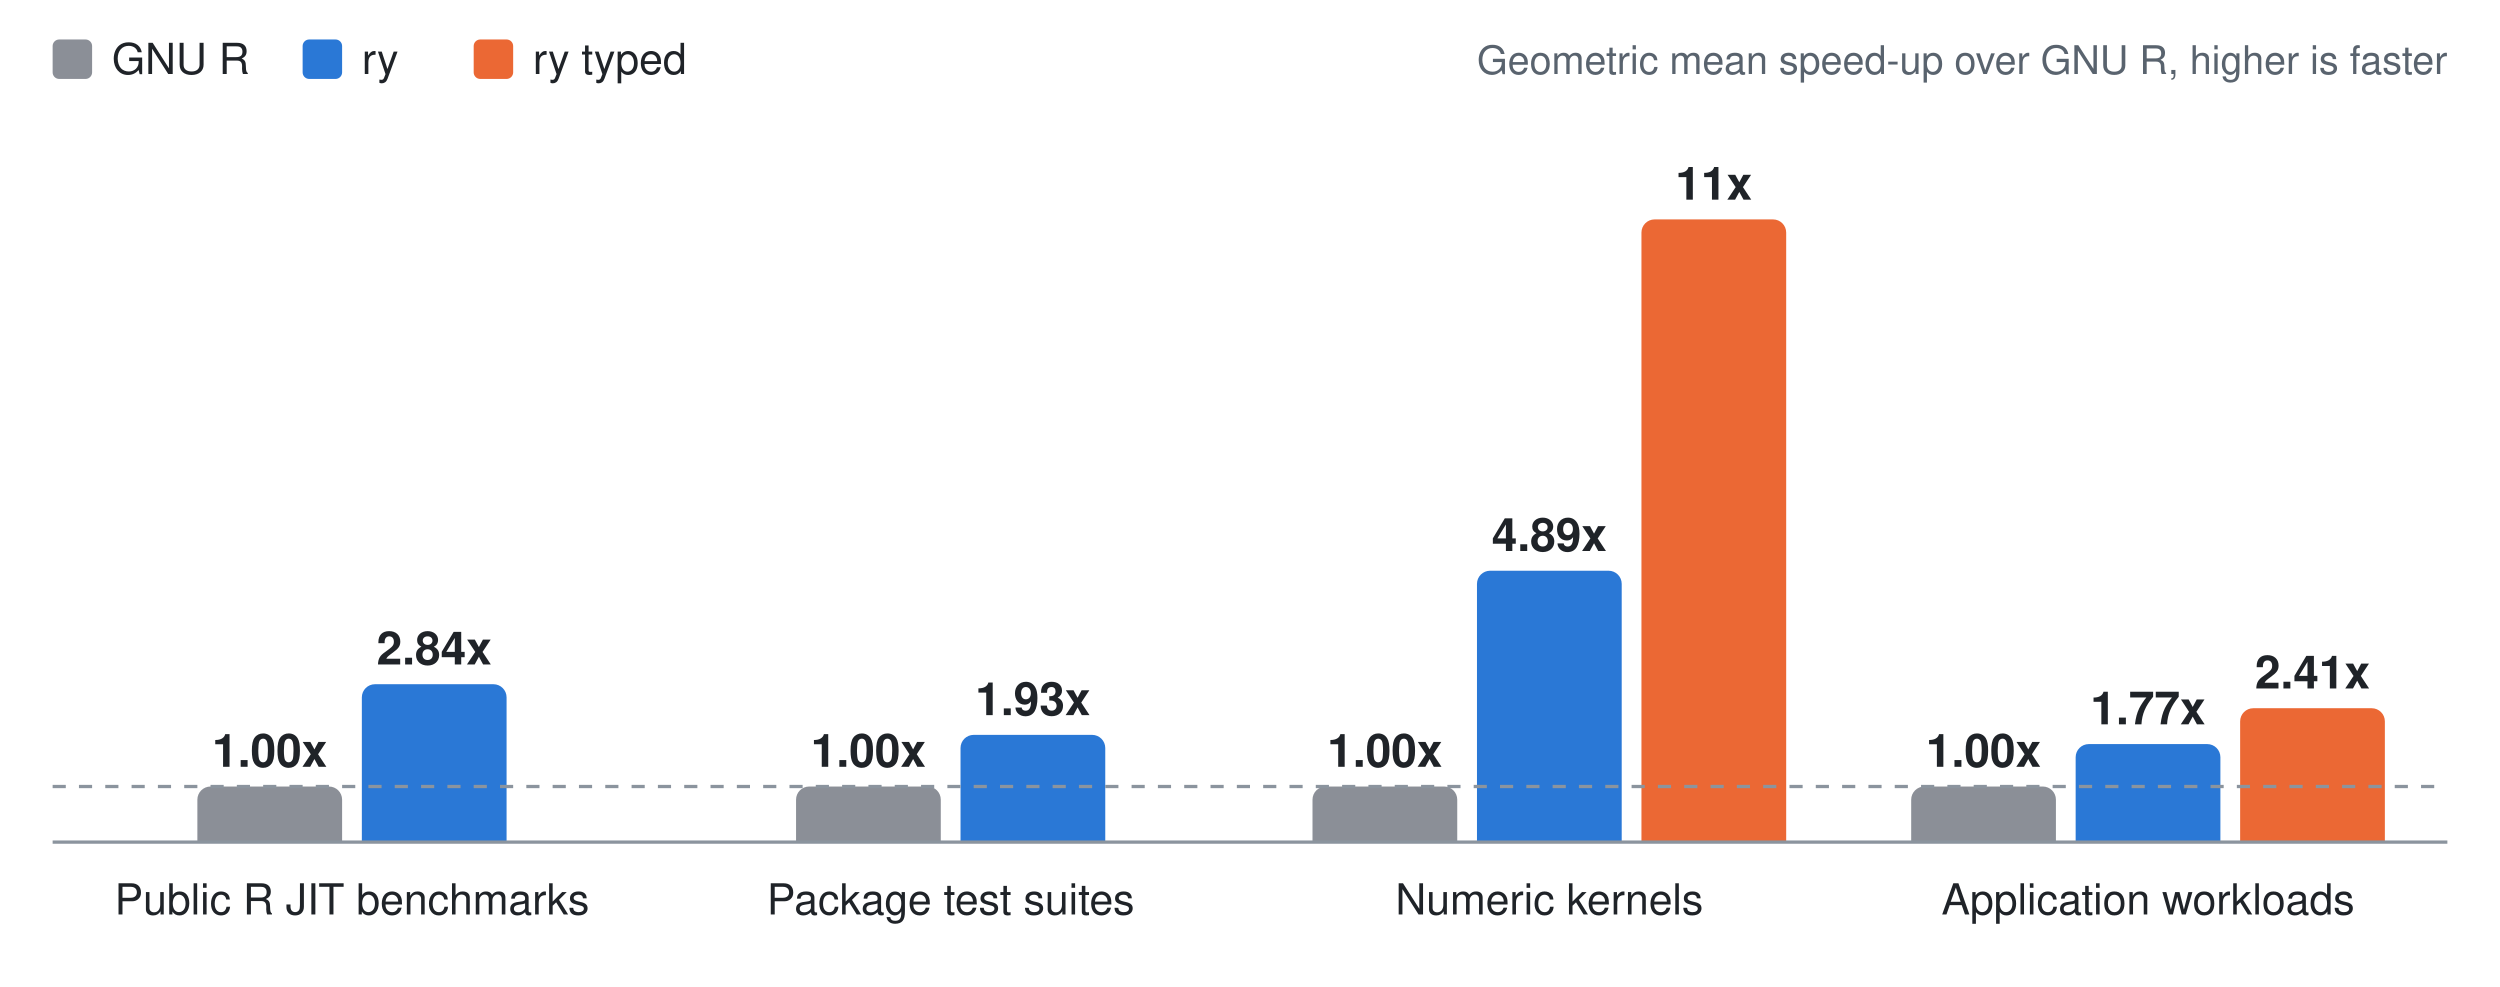
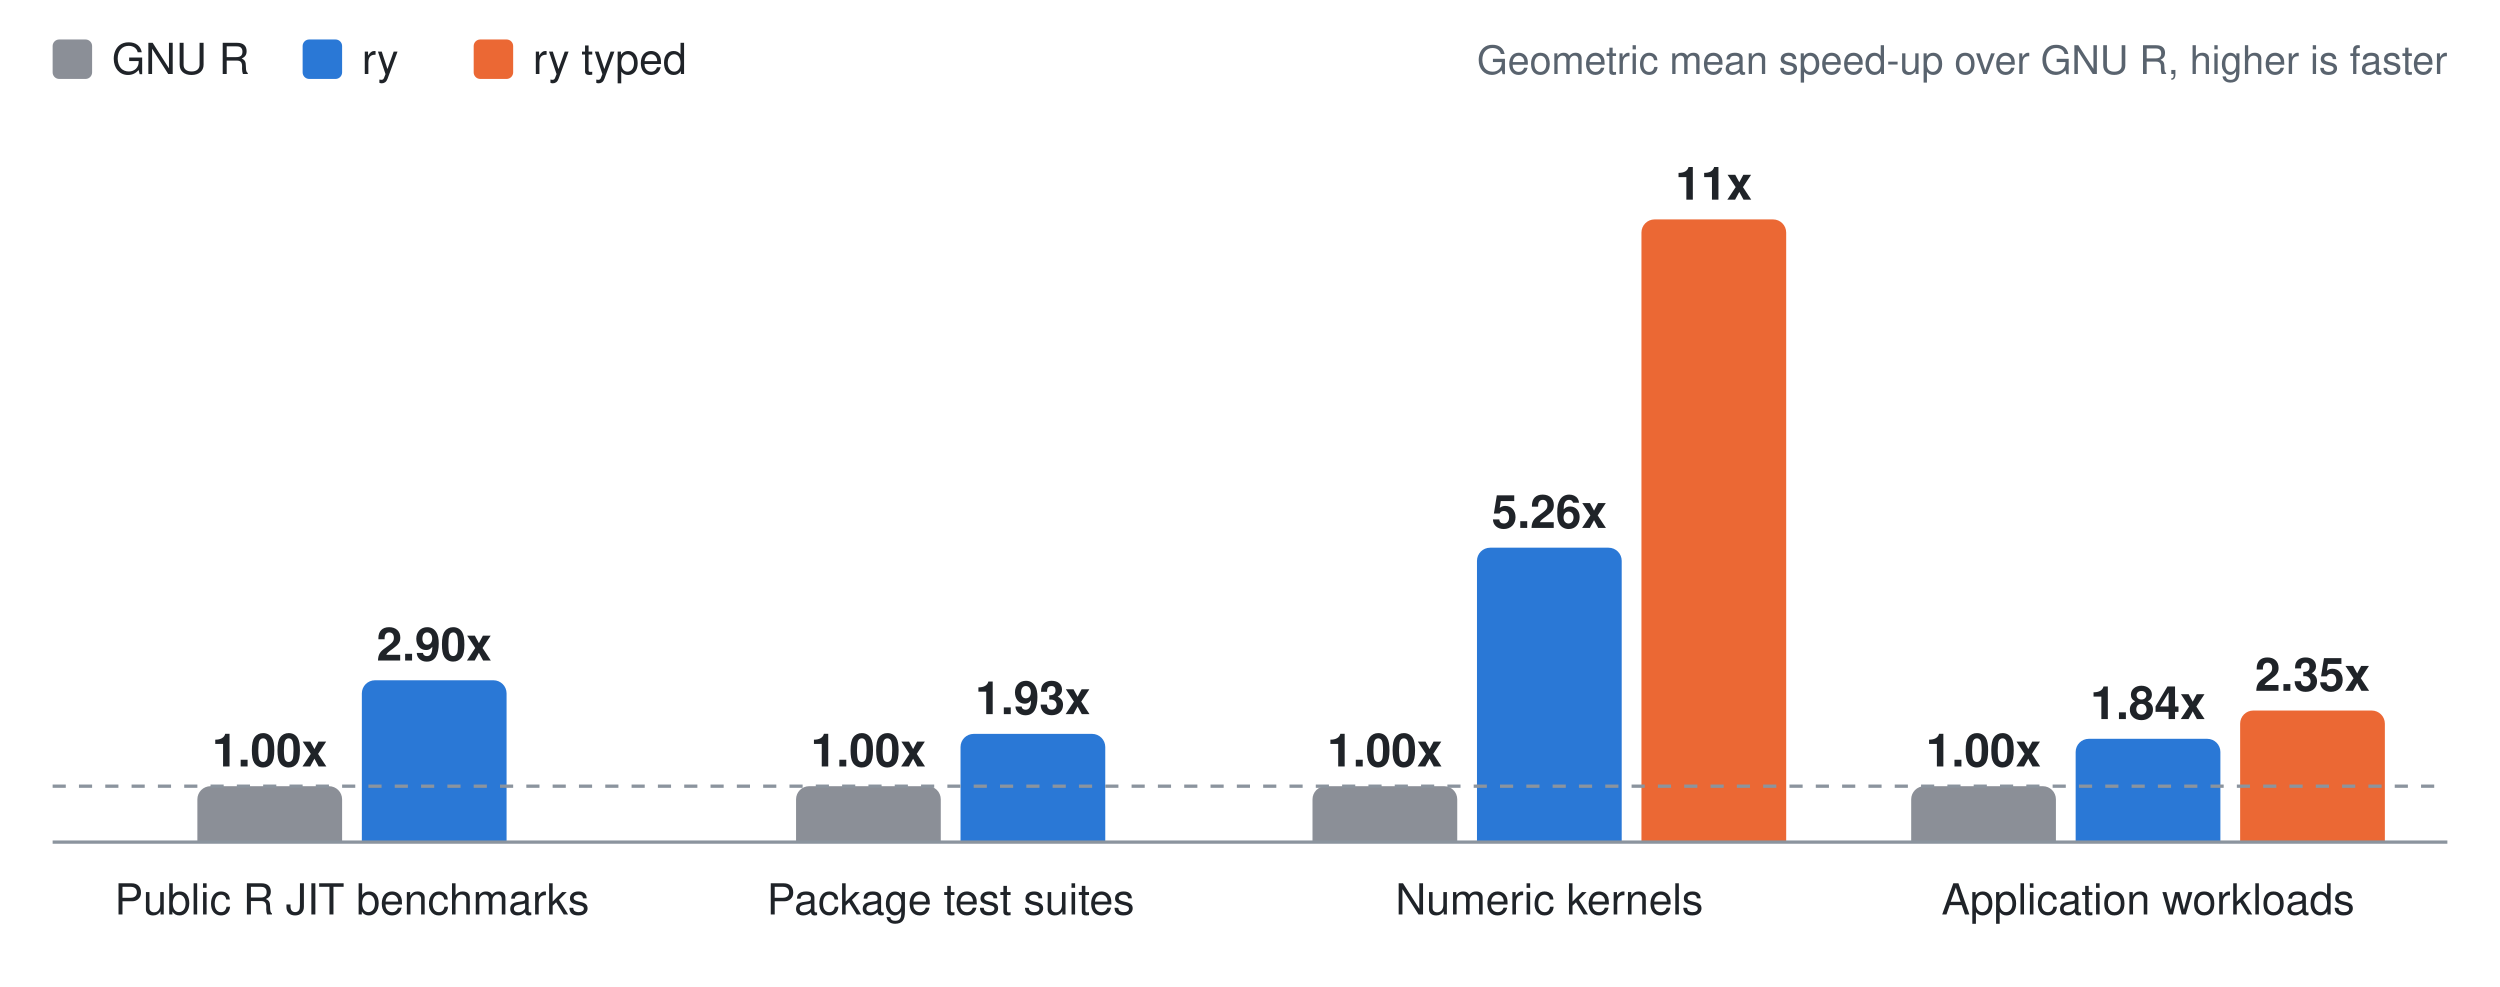
<svg xmlns="http://www.w3.org/2000/svg" viewBox="0 0 760 300" width="760" height="300" role="img" aria-labelledby="t d" font-family="-apple-system, 'Segoe UI', Helvetica, Arial, sans-serif">
  <rect x="16" y="12" width="12" height="12" rx="2" fill="#8b8f97" />
  <text x="34" y="22.5" font-size="13" fill="#1f2328">GNU R</text>
  <rect x="92" y="12" width="12" height="12" rx="2" fill="#2a78d6" />
  <text x="110" y="22.5" font-size="13" fill="#1f2328">ry</text>
  <rect x="144" y="12" width="12" height="12" rx="2" fill="#eb6834" />
  <text x="162" y="22.5" font-size="13" fill="#1f2328">ry typed</text>
  <text x="744" y="22.5" font-size="12" text-anchor="end" fill="#59636e">Geometric mean speed-up over GNU R, higher is faster</text>
-   <path d="M60.0 256V243.1a4 4 0 0 1 4-4h36a4 4 0 0 1 4 4V256z" fill="#8b8f97" />
-   <text x="82.0" y="233.1" font-size="14" font-weight="600" text-anchor="middle" fill="#1f2328">1.00x</text>
-   <path d="M110.0 256V212.0a4 4 0 0 1 4-4h36a4 4 0 0 1 4 4V256z" fill="#2a78d6" />
-   <text x="132.0" y="202.0" font-size="14" font-weight="600" text-anchor="middle" fill="#1f2328">2.84x</text>
+   <path d="M60.0 256V243.0a4 4 0 0 1 4-4h36a4 4 0 0 1 4 4V256z" fill="#8b8f97" />
+   <text x="82.0" y="233.0" font-size="14" font-weight="600" text-anchor="middle" fill="#1f2328">1.00x</text>
+   <path d="M110.0 256V210.8a4 4 0 0 1 4-4h36a4 4 0 0 1 4 4V256z" fill="#2a78d6" />
+   <text x="132.0" y="200.8" font-size="14" font-weight="600" text-anchor="middle" fill="#1f2328">2.90x</text>
  <text x="107.0" y="278" font-size="13" text-anchor="middle" fill="#1f2328">Public R JIT benchmarks</text>
-   <path d="M242.0 256V243.1a4 4 0 0 1 4-4h36a4 4 0 0 1 4 4V256z" fill="#8b8f97" />
-   <text x="264.0" y="233.1" font-size="14" font-weight="600" text-anchor="middle" fill="#1f2328">1.00x</text>
-   <path d="M292.0 256V227.4a4 4 0 0 1 4-4h36a4 4 0 0 1 4 4V256z" fill="#2a78d6" />
-   <text x="314.0" y="217.4" font-size="14" font-weight="600" text-anchor="middle" fill="#1f2328">1.93x</text>
+   <path d="M242.0 256V243.0a4 4 0 0 1 4-4h36a4 4 0 0 1 4 4V256z" fill="#8b8f97" />
+   <text x="264.0" y="233.0" font-size="14" font-weight="600" text-anchor="middle" fill="#1f2328">1.00x</text>
+   <path d="M292.0 256V227.1a4 4 0 0 1 4-4h36a4 4 0 0 1 4 4V256z" fill="#2a78d6" />
+   <text x="314.0" y="217.1" font-size="14" font-weight="600" text-anchor="middle" fill="#1f2328">1.93x</text>
  <text x="289.0" y="278" font-size="13" text-anchor="middle" fill="#1f2328">Package test suites</text>
-   <path d="M399.0 256V243.1a4 4 0 0 1 4-4h36a4 4 0 0 1 4 4V256z" fill="#8b8f97" />
-   <text x="421.0" y="233.1" font-size="14" font-weight="600" text-anchor="middle" fill="#1f2328">1.00x</text>
-   <path d="M449.0 256V177.5a4 4 0 0 1 4-4h36a4 4 0 0 1 4 4V256z" fill="#2a78d6" />
-   <text x="471.0" y="167.5" font-size="14" font-weight="600" text-anchor="middle" fill="#1f2328">4.89x</text>
+   <path d="M399.0 256V243.0a4 4 0 0 1 4-4h36a4 4 0 0 1 4 4V256z" fill="#8b8f97" />
+   <text x="421.0" y="233.0" font-size="14" font-weight="600" text-anchor="middle" fill="#1f2328">1.00x</text>
+   <path d="M449.0 256V170.5a4 4 0 0 1 4-4h36a4 4 0 0 1 4 4V256z" fill="#2a78d6" />
+   <text x="471.0" y="160.5" font-size="14" font-weight="600" text-anchor="middle" fill="#1f2328">5.26x</text>
  <path d="M499.0 256V70.7a4 4 0 0 1 4-4h36a4 4 0 0 1 4 4V256z" fill="#eb6834" />
  <text x="521.0" y="60.7" font-size="14" font-weight="600" text-anchor="middle" fill="#1f2328">11x</text>
  <text x="471.0" y="278" font-size="13" text-anchor="middle" fill="#1f2328">Numeric kernels</text>
-   <path d="M581.0 256V243.1a4 4 0 0 1 4-4h36a4 4 0 0 1 4 4V256z" fill="#8b8f97" />
-   <text x="603.0" y="233.1" font-size="14" font-weight="600" text-anchor="middle" fill="#1f2328">1.00x</text>
-   <path d="M631.0 256V230.2a4 4 0 0 1 4-4h36a4 4 0 0 1 4 4V256z" fill="#2a78d6" />
-   <text x="653.0" y="220.2" font-size="14" font-weight="600" text-anchor="middle" fill="#1f2328">1.77x</text>
-   <path d="M681.0 256V219.3a4 4 0 0 1 4-4h36a4 4 0 0 1 4 4V256z" fill="#eb6834" />
-   <text x="703.0" y="209.3" font-size="14" font-weight="600" text-anchor="middle" fill="#1f2328">2.41x</text>
+   <path d="M581.0 256V243.0a4 4 0 0 1 4-4h36a4 4 0 0 1 4 4V256z" fill="#8b8f97" />
+   <text x="603.0" y="233.0" font-size="14" font-weight="600" text-anchor="middle" fill="#1f2328">1.00x</text>
+   <path d="M631.0 256V228.6a4 4 0 0 1 4-4h36a4 4 0 0 1 4 4V256z" fill="#2a78d6" />
+   <text x="653.0" y="218.6" font-size="14" font-weight="600" text-anchor="middle" fill="#1f2328">1.84x</text>
+   <path d="M681.0 256V220.0a4 4 0 0 1 4-4h36a4 4 0 0 1 4 4V256z" fill="#eb6834" />
+   <text x="703.0" y="210.0" font-size="14" font-weight="600" text-anchor="middle" fill="#1f2328">2.35x</text>
  <text x="653.0" y="278" font-size="13" text-anchor="middle" fill="#1f2328">Application workloads</text>
  <line x1="16" x2="744" y1="256" y2="256" stroke="#8b949e" stroke-width="1" />
-   <line x1="16" x2="744" y1="239.1" y2="239.1" stroke="#8b949e" stroke-width="1" stroke-dasharray="4 4" />
+   <line x1="16" x2="744" y1="239.0" y2="239.0" stroke="#8b949e" stroke-width="1" stroke-dasharray="4 4" />
</svg>
